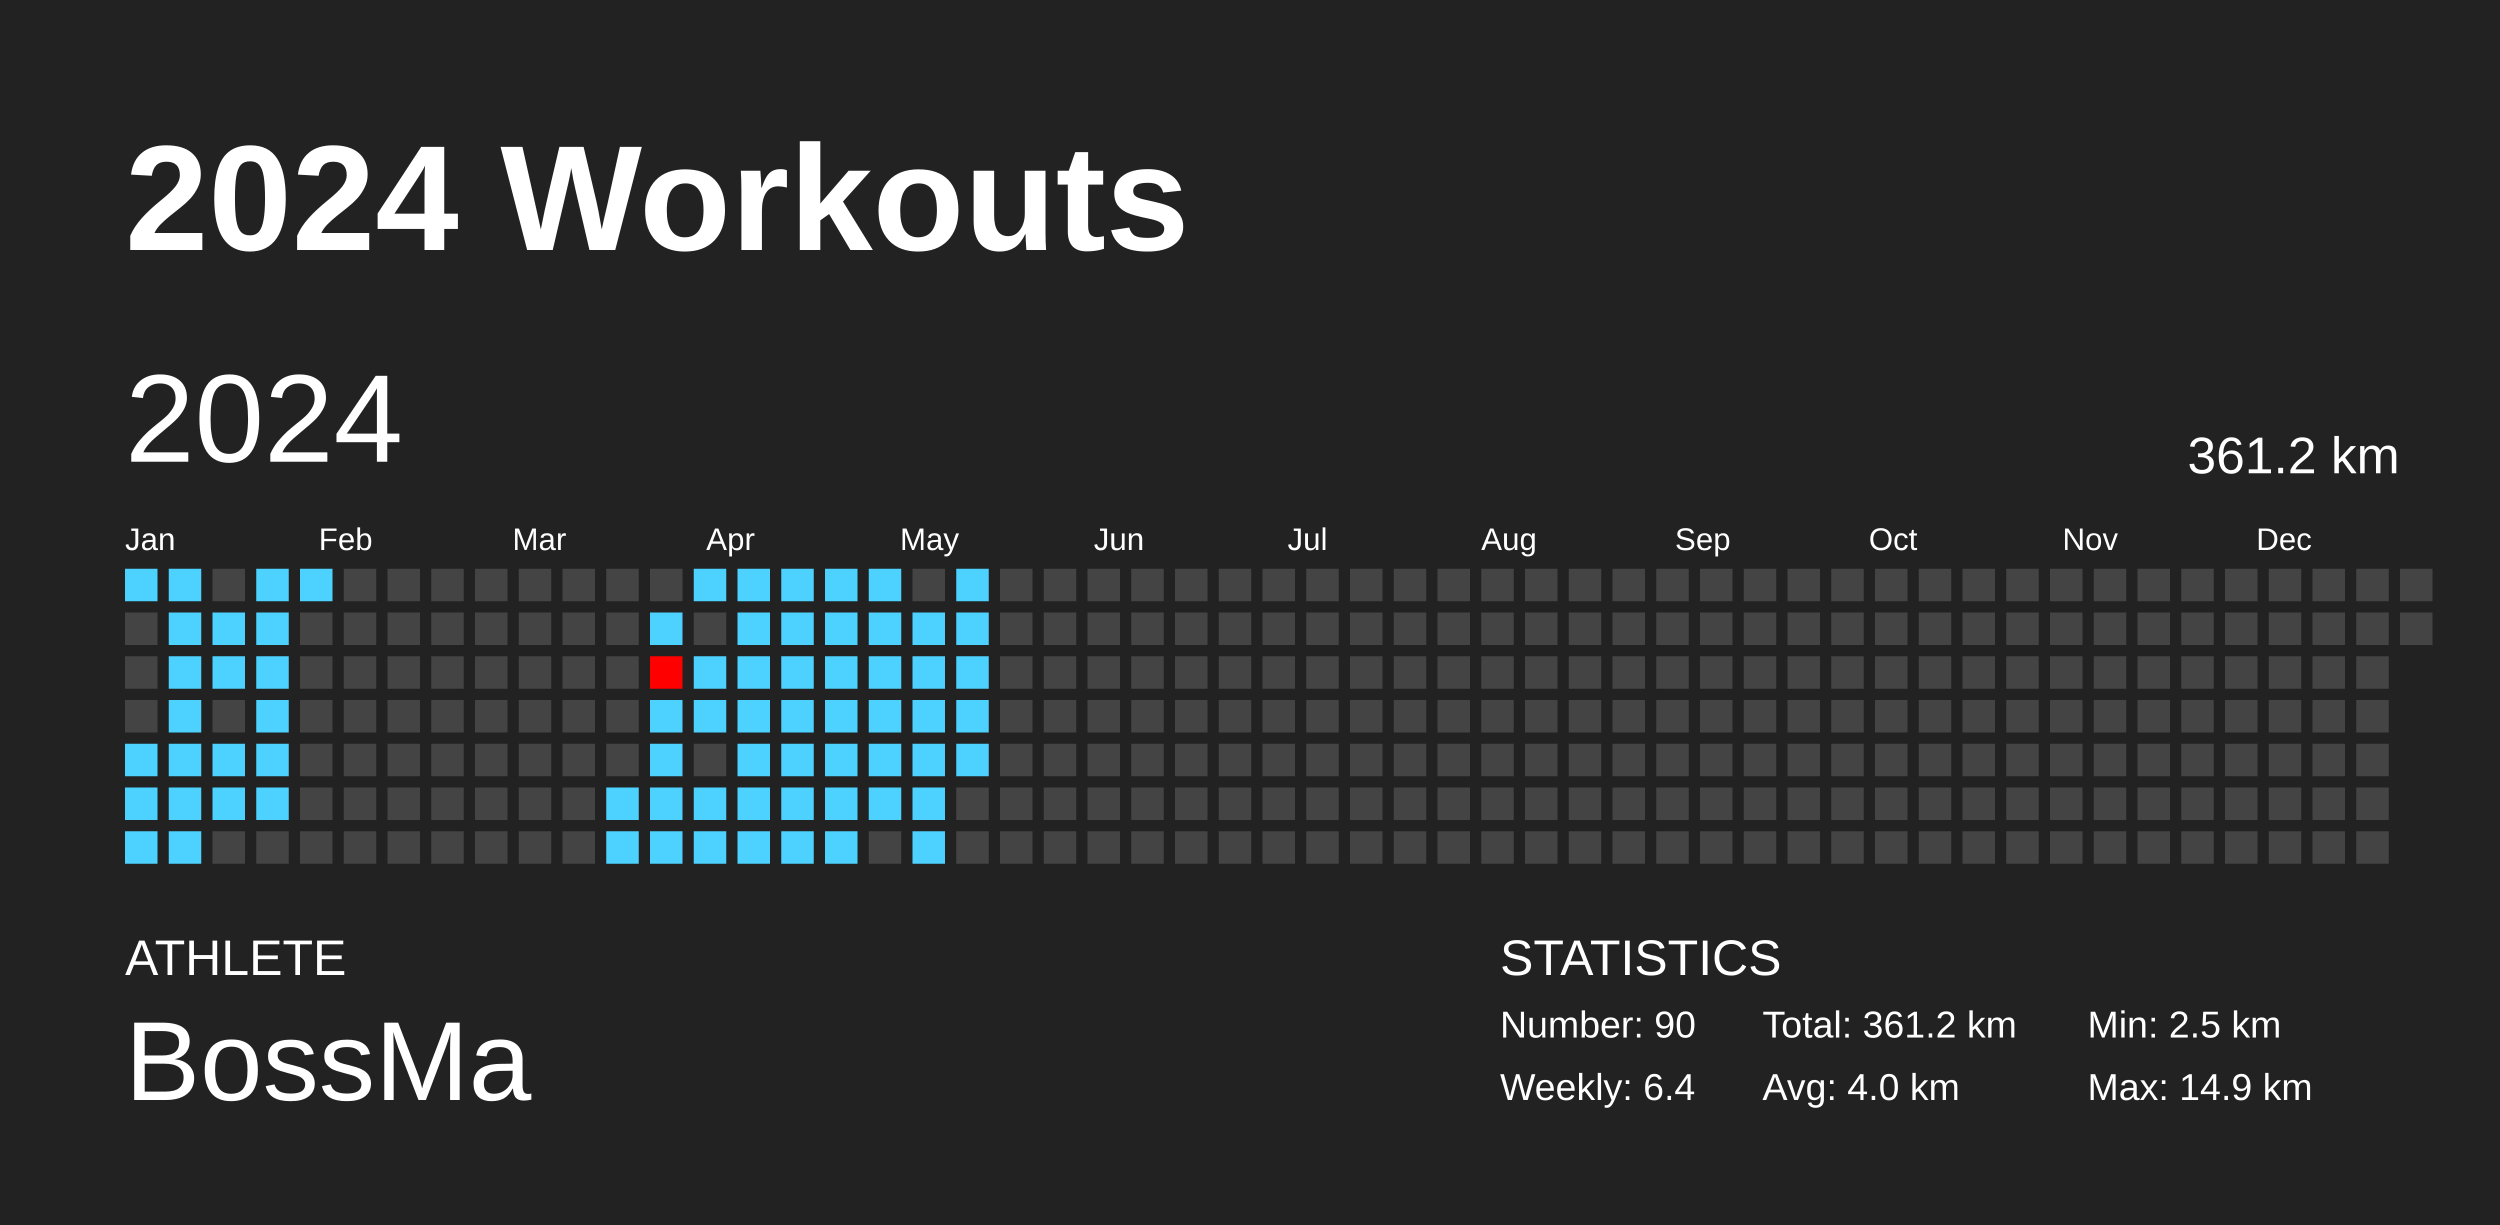
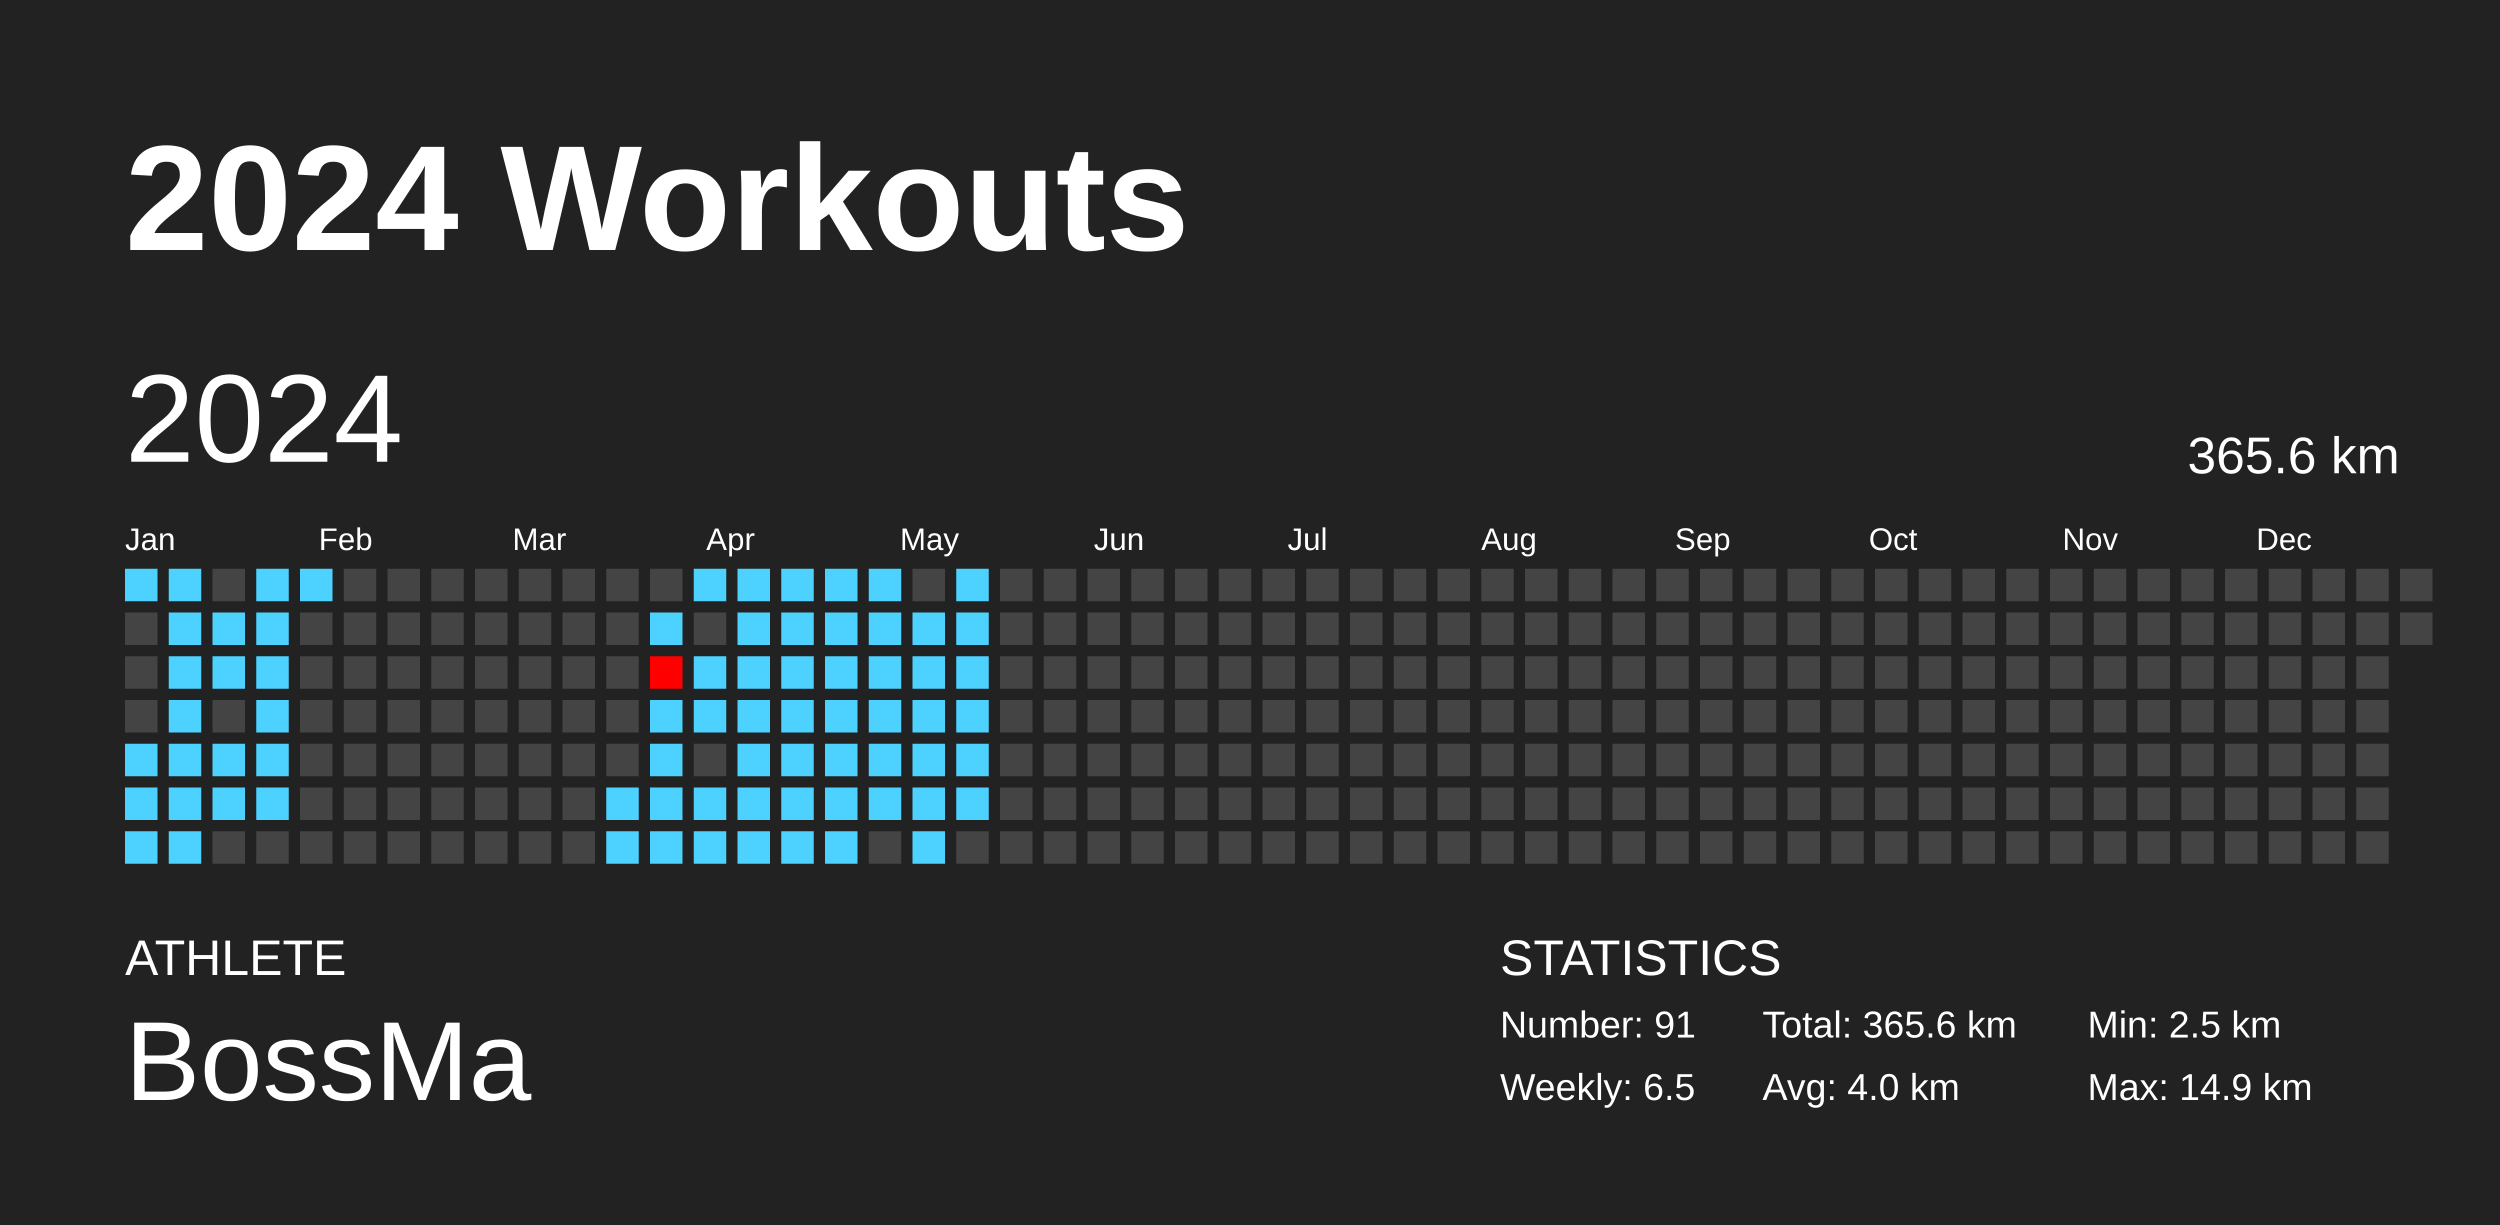
<svg xmlns="http://www.w3.org/2000/svg" baseProfile="full" height="98mm" version="1.1" viewBox="0,0,200,98" width="200mm">
  <defs />
  <rect fill="#222222" height="98" width="200" x="0" y="0" />
  <text fill="#FFFFFF" style="font-size:12px; font-family:Arial; font-weight:bold;" x="10" y="20">2024 Workouts</text>
  <text fill="#FFFFFF" style="font-size:4px; font-family:Arial" x="10" y="78">ATHLETE</text>
  <text fill="#FFFFFF" style="font-size:9px; font-family:Arial" x="10" y="88">BossMa</text>
  <text fill="#FFFFFF" style="font-size:4px; font-family:Arial" x="120" y="78">STATISTICS</text>
-   <text fill="#FFFFFF" style="font-size:3px; font-family:Arial" x="120" y="83">Number: 90</text>
-   <text fill="#FFFFFF" style="font-size:3px; font-family:Arial" x="120" y="88">Weekly: 6.4</text>
-   <text fill="#FFFFFF" style="font-size:3px; font-family:Arial" x="141" y="83">Total: 361.2 km</text>
+   <text fill="#FFFFFF" style="font-size:3px; font-family:Arial" x="120" y="83">Number: 91</text>
+   <text fill="#FFFFFF" style="font-size:3px; font-family:Arial" x="120" y="88">Weekly: 6.5</text>
+   <text fill="#FFFFFF" style="font-size:3px; font-family:Arial" x="141" y="83">Total: 365.6 km</text>
  <text fill="#FFFFFF" style="font-size:3px; font-family:Arial" x="141" y="88">Avg: 4.0 km</text>
  <text fill="#FFFFFF" style="font-size:3px; font-family:Arial" x="167" y="83">Min: 2.5 km</text>
  <text fill="#FFFFFF" style="font-size:3px; font-family:Arial" x="167" y="88">Max: 14.9 km</text>
  <text dominant-baseline="hanging" fill="#FFFFFF" style="font-size:10.0px; font-family:Arial;" x="10" y="30">2024</text>
-   <text dominant-baseline="hanging" fill="#FFFFFF" style="font-size:4.125px; font-family:Arial;" x="175" y="35">361.2 km</text>
+   <text dominant-baseline="hanging" fill="#FFFFFF" style="font-size:4.125px; font-family:Arial;" x="175" y="35">365.6 km</text>
  <text fill="#FFFFFF" style="font-size:2.5px; font-family:Arial" x="10.0" y="44">Jan</text>
  <text fill="#FFFFFF" style="font-size:2.5px; font-family:Arial" x="25.5" y="44">Feb</text>
  <text fill="#FFFFFF" style="font-size:2.5px; font-family:Arial" x="41.0" y="44">Mar</text>
  <text fill="#FFFFFF" style="font-size:2.5px; font-family:Arial" x="56.5" y="44">Apr</text>
  <text fill="#FFFFFF" style="font-size:2.5px; font-family:Arial" x="72.0" y="44">May</text>
  <text fill="#FFFFFF" style="font-size:2.5px; font-family:Arial" x="87.5" y="44">Jun</text>
  <text fill="#FFFFFF" style="font-size:2.5px; font-family:Arial" x="103.0" y="44">Jul</text>
  <text fill="#FFFFFF" style="font-size:2.5px; font-family:Arial" x="118.5" y="44">Aug</text>
  <text fill="#FFFFFF" style="font-size:2.5px; font-family:Arial" x="134.0" y="44">Sep</text>
  <text fill="#FFFFFF" style="font-size:2.5px; font-family:Arial" x="149.5" y="44">Oct</text>
  <text fill="#FFFFFF" style="font-size:2.5px; font-family:Arial" x="165.0" y="44">Nov</text>
  <text fill="#FFFFFF" style="font-size:2.5px; font-family:Arial" x="180.5" y="44">Dec</text>
  <rect fill="#4dd2ff" height="2.6" width="2.6" x="10.0" y="45.5" />
  <rect fill="#444444" height="2.6" width="2.6" x="10.0" y="49.0" />
  <rect fill="#444444" height="2.6" width="2.6" x="10.0" y="52.5" />
  <rect fill="#444444" height="2.6" width="2.6" x="10.0" y="56.0" />
  <rect fill="#4dd2ff" height="2.6" width="2.6" x="10.0" y="59.5" />
  <rect fill="#4dd2ff" height="2.6" width="2.6" x="10.0" y="63.0" />
  <rect fill="#4dd2ff" height="2.6" width="2.6" x="10.0" y="66.5" />
  <rect fill="#4dd2ff" height="2.6" width="2.6" x="13.5" y="45.5" />
  <rect fill="#4dd2ff" height="2.6" width="2.6" x="13.5" y="49.0" />
  <rect fill="#4dd2ff" height="2.6" width="2.6" x="13.5" y="52.5" />
  <rect fill="#4dd2ff" height="2.6" width="2.6" x="13.5" y="56.0" />
  <rect fill="#4dd2ff" height="2.6" width="2.6" x="13.5" y="59.5" />
  <rect fill="#4dd2ff" height="2.6" width="2.6" x="13.5" y="63.0" />
  <rect fill="#4dd2ff" height="2.6" width="2.6" x="13.5" y="66.5" />
  <rect fill="#444444" height="2.6" width="2.6" x="17.0" y="45.5" />
  <rect fill="#4dd2ff" height="2.6" width="2.6" x="17.0" y="49.0" />
  <rect fill="#4dd2ff" height="2.6" width="2.6" x="17.0" y="52.5" />
  <rect fill="#444444" height="2.6" width="2.6" x="17.0" y="56.0" />
  <rect fill="#4dd2ff" height="2.6" width="2.6" x="17.0" y="59.5" />
  <rect fill="#4dd2ff" height="2.6" width="2.6" x="17.0" y="63.0" />
  <rect fill="#444444" height="2.6" width="2.6" x="17.0" y="66.5" />
  <rect fill="#4dd2ff" height="2.6" width="2.6" x="20.5" y="45.5" />
  <rect fill="#4dd2ff" height="2.6" width="2.6" x="20.5" y="49.0" />
  <rect fill="#4dd2ff" height="2.6" width="2.6" x="20.5" y="52.5" />
  <rect fill="#4dd2ff" height="2.6" width="2.6" x="20.5" y="56.0" />
  <rect fill="#4dd2ff" height="2.6" width="2.6" x="20.5" y="59.5" />
  <rect fill="#4dd2ff" height="2.6" width="2.6" x="20.5" y="63.0" />
  <rect fill="#444444" height="2.6" width="2.6" x="20.5" y="66.5" />
  <rect fill="#4dd2ff" height="2.6" width="2.6" x="24.0" y="45.5" />
  <rect fill="#444444" height="2.6" width="2.6" x="24.0" y="49.0" />
  <rect fill="#444444" height="2.6" width="2.6" x="24.0" y="52.5" />
  <rect fill="#444444" height="2.6" width="2.6" x="24.0" y="56.0" />
  <rect fill="#444444" height="2.6" width="2.6" x="24.0" y="59.5" />
  <rect fill="#444444" height="2.6" width="2.6" x="24.0" y="63.0" />
  <rect fill="#444444" height="2.6" width="2.6" x="24.0" y="66.5" />
  <rect fill="#444444" height="2.6" width="2.6" x="27.5" y="45.5" />
  <rect fill="#444444" height="2.6" width="2.6" x="27.5" y="49.0" />
  <rect fill="#444444" height="2.6" width="2.6" x="27.5" y="52.5" />
  <rect fill="#444444" height="2.6" width="2.6" x="27.5" y="56.0" />
  <rect fill="#444444" height="2.6" width="2.6" x="27.5" y="59.5" />
  <rect fill="#444444" height="2.6" width="2.6" x="27.5" y="63.0" />
  <rect fill="#444444" height="2.6" width="2.6" x="27.5" y="66.5" />
  <rect fill="#444444" height="2.6" width="2.6" x="31.0" y="45.5" />
  <rect fill="#444444" height="2.6" width="2.6" x="31.0" y="49.0" />
  <rect fill="#444444" height="2.6" width="2.6" x="31.0" y="52.5" />
  <rect fill="#444444" height="2.6" width="2.6" x="31.0" y="56.0" />
  <rect fill="#444444" height="2.6" width="2.6" x="31.0" y="59.5" />
  <rect fill="#444444" height="2.6" width="2.6" x="31.0" y="63.0" />
  <rect fill="#444444" height="2.6" width="2.6" x="31.0" y="66.5" />
  <rect fill="#444444" height="2.6" width="2.6" x="34.5" y="45.5" />
  <rect fill="#444444" height="2.6" width="2.6" x="34.5" y="49.0" />
  <rect fill="#444444" height="2.6" width="2.6" x="34.5" y="52.5" />
  <rect fill="#444444" height="2.6" width="2.6" x="34.5" y="56.0" />
  <rect fill="#444444" height="2.6" width="2.6" x="34.5" y="59.5" />
  <rect fill="#444444" height="2.6" width="2.6" x="34.5" y="63.0" />
  <rect fill="#444444" height="2.6" width="2.6" x="34.5" y="66.5" />
  <rect fill="#444444" height="2.6" width="2.6" x="38.0" y="45.5" />
  <rect fill="#444444" height="2.6" width="2.6" x="38.0" y="49.0" />
  <rect fill="#444444" height="2.6" width="2.6" x="38.0" y="52.5" />
  <rect fill="#444444" height="2.6" width="2.6" x="38.0" y="56.0" />
  <rect fill="#444444" height="2.6" width="2.6" x="38.0" y="59.5" />
  <rect fill="#444444" height="2.6" width="2.6" x="38.0" y="63.0" />
  <rect fill="#444444" height="2.6" width="2.6" x="38.0" y="66.5" />
  <rect fill="#444444" height="2.6" width="2.6" x="41.5" y="45.5" />
  <rect fill="#444444" height="2.6" width="2.6" x="41.5" y="49.0" />
  <rect fill="#444444" height="2.6" width="2.6" x="41.5" y="52.5" />
  <rect fill="#444444" height="2.6" width="2.6" x="41.5" y="56.0" />
  <rect fill="#444444" height="2.6" width="2.6" x="41.5" y="59.5" />
  <rect fill="#444444" height="2.6" width="2.6" x="41.5" y="63.0" />
  <rect fill="#444444" height="2.6" width="2.6" x="41.5" y="66.5" />
  <rect fill="#444444" height="2.6" width="2.6" x="45.0" y="45.5" />
  <rect fill="#444444" height="2.6" width="2.6" x="45.0" y="49.0" />
  <rect fill="#444444" height="2.6" width="2.6" x="45.0" y="52.5" />
  <rect fill="#444444" height="2.6" width="2.6" x="45.0" y="56.0" />
  <rect fill="#444444" height="2.6" width="2.6" x="45.0" y="59.5" />
  <rect fill="#444444" height="2.6" width="2.6" x="45.0" y="63.0" />
  <rect fill="#444444" height="2.6" width="2.6" x="45.0" y="66.5" />
  <rect fill="#444444" height="2.6" width="2.6" x="48.5" y="45.5" />
  <rect fill="#444444" height="2.6" width="2.6" x="48.5" y="49.0" />
  <rect fill="#444444" height="2.6" width="2.6" x="48.5" y="52.5" />
  <rect fill="#444444" height="2.6" width="2.6" x="48.5" y="56.0" />
  <rect fill="#444444" height="2.6" width="2.6" x="48.5" y="59.5" />
  <rect fill="#4dd2ff" height="2.6" width="2.6" x="48.5" y="63.0" />
  <rect fill="#4dd2ff" height="2.6" width="2.6" x="48.5" y="66.5" />
  <rect fill="#444444" height="2.6" width="2.6" x="52.0" y="45.5" />
  <rect fill="#4dd2ff" height="2.6" width="2.6" x="52.0" y="49.0" />
  <rect fill="#ff0000" height="2.6" width="2.6" x="52.0" y="52.5" />
  <rect fill="#4dd2ff" height="2.6" width="2.6" x="52.0" y="56.0" />
  <rect fill="#4dd2ff" height="2.6" width="2.6" x="52.0" y="59.5" />
  <rect fill="#4dd2ff" height="2.6" width="2.6" x="52.0" y="63.0" />
  <rect fill="#4dd2ff" height="2.6" width="2.6" x="52.0" y="66.5" />
  <rect fill="#4dd2ff" height="2.6" width="2.6" x="55.5" y="45.5" />
  <rect fill="#444444" height="2.6" width="2.6" x="55.5" y="49.0" />
  <rect fill="#4dd2ff" height="2.6" width="2.6" x="55.5" y="52.5" />
  <rect fill="#4dd2ff" height="2.6" width="2.6" x="55.5" y="56.0" />
  <rect fill="#444444" height="2.6" width="2.6" x="55.5" y="59.5" />
  <rect fill="#4dd2ff" height="2.6" width="2.6" x="55.5" y="63.0" />
  <rect fill="#4dd2ff" height="2.6" width="2.6" x="55.5" y="66.5" />
  <rect fill="#4dd2ff" height="2.6" width="2.6" x="59.0" y="45.5" />
  <rect fill="#4dd2ff" height="2.6" width="2.6" x="59.0" y="49.0" />
  <rect fill="#4dd2ff" height="2.6" width="2.6" x="59.0" y="52.5" />
  <rect fill="#4dd2ff" height="2.6" width="2.6" x="59.0" y="56.0" />
  <rect fill="#4dd2ff" height="2.6" width="2.6" x="59.0" y="59.5" />
  <rect fill="#4dd2ff" height="2.6" width="2.6" x="59.0" y="63.0" />
  <rect fill="#4dd2ff" height="2.6" width="2.6" x="59.0" y="66.5" />
  <rect fill="#4dd2ff" height="2.6" width="2.6" x="62.5" y="45.5" />
  <rect fill="#4dd2ff" height="2.6" width="2.6" x="62.5" y="49.0" />
  <rect fill="#4dd2ff" height="2.6" width="2.6" x="62.5" y="52.5" />
  <rect fill="#4dd2ff" height="2.6" width="2.6" x="62.5" y="56.0" />
  <rect fill="#4dd2ff" height="2.6" width="2.6" x="62.5" y="59.5" />
  <rect fill="#4dd2ff" height="2.6" width="2.6" x="62.5" y="63.0" />
  <rect fill="#4dd2ff" height="2.6" width="2.6" x="62.5" y="66.5" />
  <rect fill="#4dd2ff" height="2.6" width="2.6" x="66.0" y="45.5" />
  <rect fill="#4dd2ff" height="2.6" width="2.6" x="66.0" y="49.0" />
  <rect fill="#4dd2ff" height="2.6" width="2.6" x="66.0" y="52.5" />
  <rect fill="#4dd2ff" height="2.6" width="2.6" x="66.0" y="56.0" />
  <rect fill="#4dd2ff" height="2.6" width="2.6" x="66.0" y="59.5" />
  <rect fill="#4dd2ff" height="2.6" width="2.6" x="66.0" y="63.0" />
  <rect fill="#4dd2ff" height="2.6" width="2.6" x="66.0" y="66.5" />
  <rect fill="#4dd2ff" height="2.6" width="2.6" x="69.5" y="45.5" />
  <rect fill="#4dd2ff" height="2.6" width="2.6" x="69.5" y="49.0" />
  <rect fill="#4dd2ff" height="2.6" width="2.6" x="69.5" y="52.5" />
  <rect fill="#4dd2ff" height="2.6" width="2.6" x="69.5" y="56.0" />
  <rect fill="#4dd2ff" height="2.6" width="2.6" x="69.5" y="59.5" />
  <rect fill="#4dd2ff" height="2.6" width="2.6" x="69.5" y="63.0" />
  <rect fill="#444444" height="2.6" width="2.6" x="69.5" y="66.5" />
  <rect fill="#444444" height="2.6" width="2.6" x="73.0" y="45.5" />
  <rect fill="#4dd2ff" height="2.6" width="2.6" x="73.0" y="49.0" />
  <rect fill="#4dd2ff" height="2.6" width="2.6" x="73.0" y="52.5" />
  <rect fill="#4dd2ff" height="2.6" width="2.6" x="73.0" y="56.0" />
  <rect fill="#4dd2ff" height="2.6" width="2.6" x="73.0" y="59.5" />
  <rect fill="#4dd2ff" height="2.6" width="2.6" x="73.0" y="63.0" />
  <rect fill="#4dd2ff" height="2.6" width="2.6" x="73.0" y="66.5" />
  <rect fill="#4dd2ff" height="2.6" width="2.6" x="76.5" y="45.5" />
  <rect fill="#4dd2ff" height="2.6" width="2.6" x="76.5" y="49.0" />
  <rect fill="#4dd2ff" height="2.6" width="2.6" x="76.5" y="52.5" />
  <rect fill="#4dd2ff" height="2.6" width="2.6" x="76.5" y="56.0" />
  <rect fill="#4dd2ff" height="2.6" width="2.6" x="76.5" y="59.5" />
-   <rect fill="#444444" height="2.6" width="2.6" x="76.5" y="63.0" />
+   <rect fill="#4dd2ff" height="2.6" width="2.6" x="76.5" y="63.0" />
  <rect fill="#444444" height="2.6" width="2.6" x="76.5" y="66.5" />
  <rect fill="#444444" height="2.6" width="2.6" x="80.0" y="45.5" />
  <rect fill="#444444" height="2.6" width="2.6" x="80.0" y="49.0" />
  <rect fill="#444444" height="2.6" width="2.6" x="80.0" y="52.5" />
  <rect fill="#444444" height="2.6" width="2.6" x="80.0" y="56.0" />
  <rect fill="#444444" height="2.6" width="2.6" x="80.0" y="59.5" />
  <rect fill="#444444" height="2.6" width="2.6" x="80.0" y="63.0" />
  <rect fill="#444444" height="2.6" width="2.6" x="80.0" y="66.5" />
  <rect fill="#444444" height="2.6" width="2.6" x="83.5" y="45.5" />
  <rect fill="#444444" height="2.6" width="2.6" x="83.5" y="49.0" />
  <rect fill="#444444" height="2.6" width="2.6" x="83.5" y="52.5" />
  <rect fill="#444444" height="2.6" width="2.6" x="83.5" y="56.0" />
  <rect fill="#444444" height="2.6" width="2.6" x="83.5" y="59.5" />
  <rect fill="#444444" height="2.6" width="2.6" x="83.5" y="63.0" />
  <rect fill="#444444" height="2.6" width="2.6" x="83.5" y="66.5" />
  <rect fill="#444444" height="2.6" width="2.6" x="87.0" y="45.5" />
  <rect fill="#444444" height="2.6" width="2.6" x="87.0" y="49.0" />
  <rect fill="#444444" height="2.6" width="2.6" x="87.0" y="52.5" />
  <rect fill="#444444" height="2.6" width="2.6" x="87.0" y="56.0" />
  <rect fill="#444444" height="2.6" width="2.6" x="87.0" y="59.5" />
  <rect fill="#444444" height="2.6" width="2.6" x="87.0" y="63.0" />
  <rect fill="#444444" height="2.6" width="2.6" x="87.0" y="66.5" />
  <rect fill="#444444" height="2.6" width="2.6" x="90.5" y="45.5" />
  <rect fill="#444444" height="2.6" width="2.6" x="90.5" y="49.0" />
  <rect fill="#444444" height="2.6" width="2.6" x="90.5" y="52.5" />
  <rect fill="#444444" height="2.6" width="2.6" x="90.5" y="56.0" />
  <rect fill="#444444" height="2.6" width="2.6" x="90.5" y="59.5" />
  <rect fill="#444444" height="2.6" width="2.6" x="90.5" y="63.0" />
  <rect fill="#444444" height="2.6" width="2.6" x="90.5" y="66.5" />
  <rect fill="#444444" height="2.6" width="2.6" x="94.0" y="45.5" />
  <rect fill="#444444" height="2.6" width="2.6" x="94.0" y="49.0" />
  <rect fill="#444444" height="2.6" width="2.6" x="94.0" y="52.5" />
  <rect fill="#444444" height="2.6" width="2.6" x="94.0" y="56.0" />
  <rect fill="#444444" height="2.6" width="2.6" x="94.0" y="59.5" />
  <rect fill="#444444" height="2.6" width="2.6" x="94.0" y="63.0" />
  <rect fill="#444444" height="2.6" width="2.6" x="94.0" y="66.5" />
  <rect fill="#444444" height="2.6" width="2.6" x="97.5" y="45.5" />
  <rect fill="#444444" height="2.6" width="2.6" x="97.5" y="49.0" />
  <rect fill="#444444" height="2.6" width="2.6" x="97.5" y="52.5" />
  <rect fill="#444444" height="2.6" width="2.6" x="97.5" y="56.0" />
  <rect fill="#444444" height="2.6" width="2.6" x="97.5" y="59.5" />
  <rect fill="#444444" height="2.6" width="2.6" x="97.5" y="63.0" />
  <rect fill="#444444" height="2.6" width="2.6" x="97.5" y="66.5" />
  <rect fill="#444444" height="2.6" width="2.6" x="101.0" y="45.5" />
  <rect fill="#444444" height="2.6" width="2.6" x="101.0" y="49.0" />
  <rect fill="#444444" height="2.6" width="2.6" x="101.0" y="52.5" />
  <rect fill="#444444" height="2.6" width="2.6" x="101.0" y="56.0" />
  <rect fill="#444444" height="2.6" width="2.6" x="101.0" y="59.5" />
  <rect fill="#444444" height="2.6" width="2.6" x="101.0" y="63.0" />
  <rect fill="#444444" height="2.6" width="2.6" x="101.0" y="66.5" />
  <rect fill="#444444" height="2.6" width="2.6" x="104.5" y="45.5" />
  <rect fill="#444444" height="2.6" width="2.6" x="104.5" y="49.0" />
  <rect fill="#444444" height="2.6" width="2.6" x="104.5" y="52.5" />
  <rect fill="#444444" height="2.6" width="2.6" x="104.5" y="56.0" />
  <rect fill="#444444" height="2.6" width="2.6" x="104.5" y="59.5" />
  <rect fill="#444444" height="2.6" width="2.6" x="104.5" y="63.0" />
  <rect fill="#444444" height="2.6" width="2.6" x="104.5" y="66.5" />
  <rect fill="#444444" height="2.6" width="2.6" x="108.0" y="45.5" />
  <rect fill="#444444" height="2.6" width="2.6" x="108.0" y="49.0" />
  <rect fill="#444444" height="2.6" width="2.6" x="108.0" y="52.5" />
  <rect fill="#444444" height="2.6" width="2.6" x="108.0" y="56.0" />
  <rect fill="#444444" height="2.6" width="2.6" x="108.0" y="59.5" />
  <rect fill="#444444" height="2.6" width="2.6" x="108.0" y="63.0" />
  <rect fill="#444444" height="2.6" width="2.6" x="108.0" y="66.5" />
  <rect fill="#444444" height="2.6" width="2.6" x="111.5" y="45.5" />
  <rect fill="#444444" height="2.6" width="2.6" x="111.5" y="49.0" />
  <rect fill="#444444" height="2.6" width="2.6" x="111.5" y="52.5" />
  <rect fill="#444444" height="2.6" width="2.6" x="111.5" y="56.0" />
  <rect fill="#444444" height="2.6" width="2.6" x="111.5" y="59.5" />
  <rect fill="#444444" height="2.6" width="2.6" x="111.5" y="63.0" />
  <rect fill="#444444" height="2.6" width="2.6" x="111.5" y="66.5" />
  <rect fill="#444444" height="2.6" width="2.6" x="115.0" y="45.5" />
  <rect fill="#444444" height="2.6" width="2.6" x="115.0" y="49.0" />
  <rect fill="#444444" height="2.6" width="2.6" x="115.0" y="52.5" />
  <rect fill="#444444" height="2.6" width="2.6" x="115.0" y="56.0" />
  <rect fill="#444444" height="2.6" width="2.6" x="115.0" y="59.5" />
  <rect fill="#444444" height="2.6" width="2.6" x="115.0" y="63.0" />
  <rect fill="#444444" height="2.6" width="2.6" x="115.0" y="66.5" />
  <rect fill="#444444" height="2.6" width="2.6" x="118.5" y="45.5" />
  <rect fill="#444444" height="2.6" width="2.6" x="118.5" y="49.0" />
  <rect fill="#444444" height="2.6" width="2.6" x="118.5" y="52.5" />
  <rect fill="#444444" height="2.6" width="2.6" x="118.5" y="56.0" />
  <rect fill="#444444" height="2.6" width="2.6" x="118.5" y="59.5" />
  <rect fill="#444444" height="2.6" width="2.6" x="118.5" y="63.0" />
  <rect fill="#444444" height="2.6" width="2.6" x="118.5" y="66.5" />
  <rect fill="#444444" height="2.6" width="2.6" x="122.0" y="45.5" />
  <rect fill="#444444" height="2.6" width="2.6" x="122.0" y="49.0" />
  <rect fill="#444444" height="2.6" width="2.6" x="122.0" y="52.5" />
  <rect fill="#444444" height="2.6" width="2.6" x="122.0" y="56.0" />
  <rect fill="#444444" height="2.6" width="2.6" x="122.0" y="59.5" />
  <rect fill="#444444" height="2.6" width="2.6" x="122.0" y="63.0" />
  <rect fill="#444444" height="2.6" width="2.6" x="122.0" y="66.5" />
  <rect fill="#444444" height="2.6" width="2.6" x="125.5" y="45.5" />
  <rect fill="#444444" height="2.6" width="2.6" x="125.5" y="49.0" />
  <rect fill="#444444" height="2.6" width="2.6" x="125.5" y="52.5" />
  <rect fill="#444444" height="2.6" width="2.6" x="125.5" y="56.0" />
  <rect fill="#444444" height="2.6" width="2.6" x="125.5" y="59.5" />
  <rect fill="#444444" height="2.6" width="2.6" x="125.5" y="63.0" />
  <rect fill="#444444" height="2.6" width="2.6" x="125.5" y="66.5" />
  <rect fill="#444444" height="2.6" width="2.6" x="129.0" y="45.5" />
  <rect fill="#444444" height="2.6" width="2.6" x="129.0" y="49.0" />
  <rect fill="#444444" height="2.6" width="2.6" x="129.0" y="52.5" />
  <rect fill="#444444" height="2.6" width="2.6" x="129.0" y="56.0" />
  <rect fill="#444444" height="2.6" width="2.6" x="129.0" y="59.5" />
  <rect fill="#444444" height="2.6" width="2.6" x="129.0" y="63.0" />
  <rect fill="#444444" height="2.6" width="2.6" x="129.0" y="66.5" />
  <rect fill="#444444" height="2.6" width="2.6" x="132.5" y="45.5" />
  <rect fill="#444444" height="2.6" width="2.6" x="132.5" y="49.0" />
  <rect fill="#444444" height="2.6" width="2.6" x="132.5" y="52.5" />
  <rect fill="#444444" height="2.6" width="2.6" x="132.5" y="56.0" />
  <rect fill="#444444" height="2.6" width="2.6" x="132.5" y="59.5" />
  <rect fill="#444444" height="2.6" width="2.6" x="132.5" y="63.0" />
  <rect fill="#444444" height="2.6" width="2.6" x="132.5" y="66.5" />
  <rect fill="#444444" height="2.6" width="2.6" x="136.0" y="45.5" />
  <rect fill="#444444" height="2.6" width="2.6" x="136.0" y="49.0" />
  <rect fill="#444444" height="2.6" width="2.6" x="136.0" y="52.5" />
  <rect fill="#444444" height="2.6" width="2.6" x="136.0" y="56.0" />
  <rect fill="#444444" height="2.6" width="2.6" x="136.0" y="59.5" />
  <rect fill="#444444" height="2.6" width="2.6" x="136.0" y="63.0" />
  <rect fill="#444444" height="2.6" width="2.6" x="136.0" y="66.5" />
  <rect fill="#444444" height="2.6" width="2.6" x="139.5" y="45.5" />
  <rect fill="#444444" height="2.6" width="2.6" x="139.5" y="49.0" />
  <rect fill="#444444" height="2.6" width="2.6" x="139.5" y="52.5" />
  <rect fill="#444444" height="2.6" width="2.6" x="139.5" y="56.0" />
  <rect fill="#444444" height="2.6" width="2.6" x="139.5" y="59.5" />
  <rect fill="#444444" height="2.6" width="2.6" x="139.5" y="63.0" />
  <rect fill="#444444" height="2.6" width="2.6" x="139.5" y="66.5" />
  <rect fill="#444444" height="2.6" width="2.6" x="143.0" y="45.5" />
  <rect fill="#444444" height="2.6" width="2.6" x="143.0" y="49.0" />
  <rect fill="#444444" height="2.6" width="2.6" x="143.0" y="52.5" />
  <rect fill="#444444" height="2.6" width="2.6" x="143.0" y="56.0" />
  <rect fill="#444444" height="2.6" width="2.6" x="143.0" y="59.5" />
  <rect fill="#444444" height="2.6" width="2.6" x="143.0" y="63.0" />
  <rect fill="#444444" height="2.6" width="2.6" x="143.0" y="66.5" />
  <rect fill="#444444" height="2.6" width="2.6" x="146.5" y="45.5" />
  <rect fill="#444444" height="2.6" width="2.6" x="146.5" y="49.0" />
  <rect fill="#444444" height="2.6" width="2.6" x="146.5" y="52.5" />
  <rect fill="#444444" height="2.6" width="2.6" x="146.5" y="56.0" />
  <rect fill="#444444" height="2.6" width="2.6" x="146.5" y="59.5" />
  <rect fill="#444444" height="2.6" width="2.6" x="146.5" y="63.0" />
  <rect fill="#444444" height="2.6" width="2.6" x="146.5" y="66.5" />
  <rect fill="#444444" height="2.6" width="2.6" x="150.0" y="45.5" />
  <rect fill="#444444" height="2.6" width="2.6" x="150.0" y="49.0" />
  <rect fill="#444444" height="2.6" width="2.6" x="150.0" y="52.5" />
  <rect fill="#444444" height="2.6" width="2.6" x="150.0" y="56.0" />
  <rect fill="#444444" height="2.6" width="2.6" x="150.0" y="59.5" />
  <rect fill="#444444" height="2.6" width="2.6" x="150.0" y="63.0" />
  <rect fill="#444444" height="2.6" width="2.6" x="150.0" y="66.5" />
  <rect fill="#444444" height="2.6" width="2.6" x="153.5" y="45.5" />
  <rect fill="#444444" height="2.6" width="2.6" x="153.5" y="49.0" />
  <rect fill="#444444" height="2.6" width="2.6" x="153.5" y="52.5" />
  <rect fill="#444444" height="2.6" width="2.6" x="153.5" y="56.0" />
  <rect fill="#444444" height="2.6" width="2.6" x="153.5" y="59.5" />
  <rect fill="#444444" height="2.6" width="2.6" x="153.5" y="63.0" />
  <rect fill="#444444" height="2.6" width="2.6" x="153.5" y="66.5" />
  <rect fill="#444444" height="2.6" width="2.6" x="157.0" y="45.5" />
  <rect fill="#444444" height="2.6" width="2.6" x="157.0" y="49.0" />
  <rect fill="#444444" height="2.6" width="2.6" x="157.0" y="52.5" />
  <rect fill="#444444" height="2.6" width="2.6" x="157.0" y="56.0" />
  <rect fill="#444444" height="2.6" width="2.6" x="157.0" y="59.5" />
  <rect fill="#444444" height="2.6" width="2.6" x="157.0" y="63.0" />
  <rect fill="#444444" height="2.6" width="2.6" x="157.0" y="66.5" />
  <rect fill="#444444" height="2.6" width="2.6" x="160.5" y="45.5" />
  <rect fill="#444444" height="2.6" width="2.6" x="160.5" y="49.0" />
  <rect fill="#444444" height="2.6" width="2.6" x="160.5" y="52.5" />
  <rect fill="#444444" height="2.6" width="2.6" x="160.5" y="56.0" />
  <rect fill="#444444" height="2.6" width="2.6" x="160.5" y="59.5" />
  <rect fill="#444444" height="2.6" width="2.6" x="160.5" y="63.0" />
  <rect fill="#444444" height="2.6" width="2.6" x="160.5" y="66.5" />
  <rect fill="#444444" height="2.6" width="2.6" x="164.0" y="45.5" />
  <rect fill="#444444" height="2.6" width="2.6" x="164.0" y="49.0" />
  <rect fill="#444444" height="2.6" width="2.6" x="164.0" y="52.5" />
  <rect fill="#444444" height="2.6" width="2.6" x="164.0" y="56.0" />
  <rect fill="#444444" height="2.6" width="2.6" x="164.0" y="59.5" />
  <rect fill="#444444" height="2.6" width="2.6" x="164.0" y="63.0" />
  <rect fill="#444444" height="2.6" width="2.6" x="164.0" y="66.5" />
  <rect fill="#444444" height="2.6" width="2.6" x="167.5" y="45.5" />
  <rect fill="#444444" height="2.6" width="2.6" x="167.5" y="49.0" />
  <rect fill="#444444" height="2.6" width="2.6" x="167.5" y="52.5" />
  <rect fill="#444444" height="2.6" width="2.6" x="167.5" y="56.0" />
  <rect fill="#444444" height="2.6" width="2.6" x="167.5" y="59.5" />
  <rect fill="#444444" height="2.6" width="2.6" x="167.5" y="63.0" />
  <rect fill="#444444" height="2.6" width="2.6" x="167.5" y="66.5" />
  <rect fill="#444444" height="2.6" width="2.6" x="171.0" y="45.5" />
  <rect fill="#444444" height="2.6" width="2.6" x="171.0" y="49.0" />
  <rect fill="#444444" height="2.6" width="2.6" x="171.0" y="52.5" />
  <rect fill="#444444" height="2.6" width="2.6" x="171.0" y="56.0" />
  <rect fill="#444444" height="2.6" width="2.6" x="171.0" y="59.5" />
  <rect fill="#444444" height="2.6" width="2.6" x="171.0" y="63.0" />
  <rect fill="#444444" height="2.6" width="2.6" x="171.0" y="66.5" />
  <rect fill="#444444" height="2.6" width="2.6" x="174.5" y="45.5" />
  <rect fill="#444444" height="2.6" width="2.6" x="174.5" y="49.0" />
  <rect fill="#444444" height="2.6" width="2.6" x="174.5" y="52.5" />
  <rect fill="#444444" height="2.6" width="2.6" x="174.5" y="56.0" />
  <rect fill="#444444" height="2.6" width="2.6" x="174.5" y="59.5" />
  <rect fill="#444444" height="2.6" width="2.6" x="174.5" y="63.0" />
  <rect fill="#444444" height="2.6" width="2.6" x="174.5" y="66.5" />
  <rect fill="#444444" height="2.6" width="2.6" x="178.0" y="45.5" />
  <rect fill="#444444" height="2.6" width="2.6" x="178.0" y="49.0" />
  <rect fill="#444444" height="2.6" width="2.6" x="178.0" y="52.5" />
  <rect fill="#444444" height="2.6" width="2.6" x="178.0" y="56.0" />
  <rect fill="#444444" height="2.6" width="2.6" x="178.0" y="59.5" />
  <rect fill="#444444" height="2.6" width="2.6" x="178.0" y="63.0" />
  <rect fill="#444444" height="2.6" width="2.6" x="178.0" y="66.5" />
  <rect fill="#444444" height="2.6" width="2.6" x="181.5" y="45.5" />
  <rect fill="#444444" height="2.6" width="2.6" x="181.5" y="49.0" />
  <rect fill="#444444" height="2.6" width="2.6" x="181.5" y="52.5" />
  <rect fill="#444444" height="2.6" width="2.6" x="181.5" y="56.0" />
  <rect fill="#444444" height="2.6" width="2.6" x="181.5" y="59.5" />
  <rect fill="#444444" height="2.6" width="2.6" x="181.5" y="63.0" />
  <rect fill="#444444" height="2.6" width="2.6" x="181.5" y="66.5" />
  <rect fill="#444444" height="2.6" width="2.6" x="185.0" y="45.5" />
  <rect fill="#444444" height="2.6" width="2.6" x="185.0" y="49.0" />
  <rect fill="#444444" height="2.6" width="2.6" x="185.0" y="52.5" />
  <rect fill="#444444" height="2.6" width="2.6" x="185.0" y="56.0" />
  <rect fill="#444444" height="2.6" width="2.6" x="185.0" y="59.5" />
  <rect fill="#444444" height="2.6" width="2.6" x="185.0" y="63.0" />
  <rect fill="#444444" height="2.6" width="2.6" x="185.0" y="66.5" />
  <rect fill="#444444" height="2.6" width="2.6" x="188.5" y="45.5" />
  <rect fill="#444444" height="2.6" width="2.6" x="188.5" y="49.0" />
  <rect fill="#444444" height="2.6" width="2.6" x="188.5" y="52.5" />
  <rect fill="#444444" height="2.6" width="2.6" x="188.5" y="56.0" />
  <rect fill="#444444" height="2.6" width="2.6" x="188.5" y="59.5" />
  <rect fill="#444444" height="2.6" width="2.6" x="188.5" y="63.0" />
  <rect fill="#444444" height="2.6" width="2.6" x="188.5" y="66.5" />
  <rect fill="#444444" height="2.6" width="2.6" x="192.0" y="45.5" />
  <rect fill="#444444" height="2.6" width="2.6" x="192.0" y="49.0" />
</svg>
